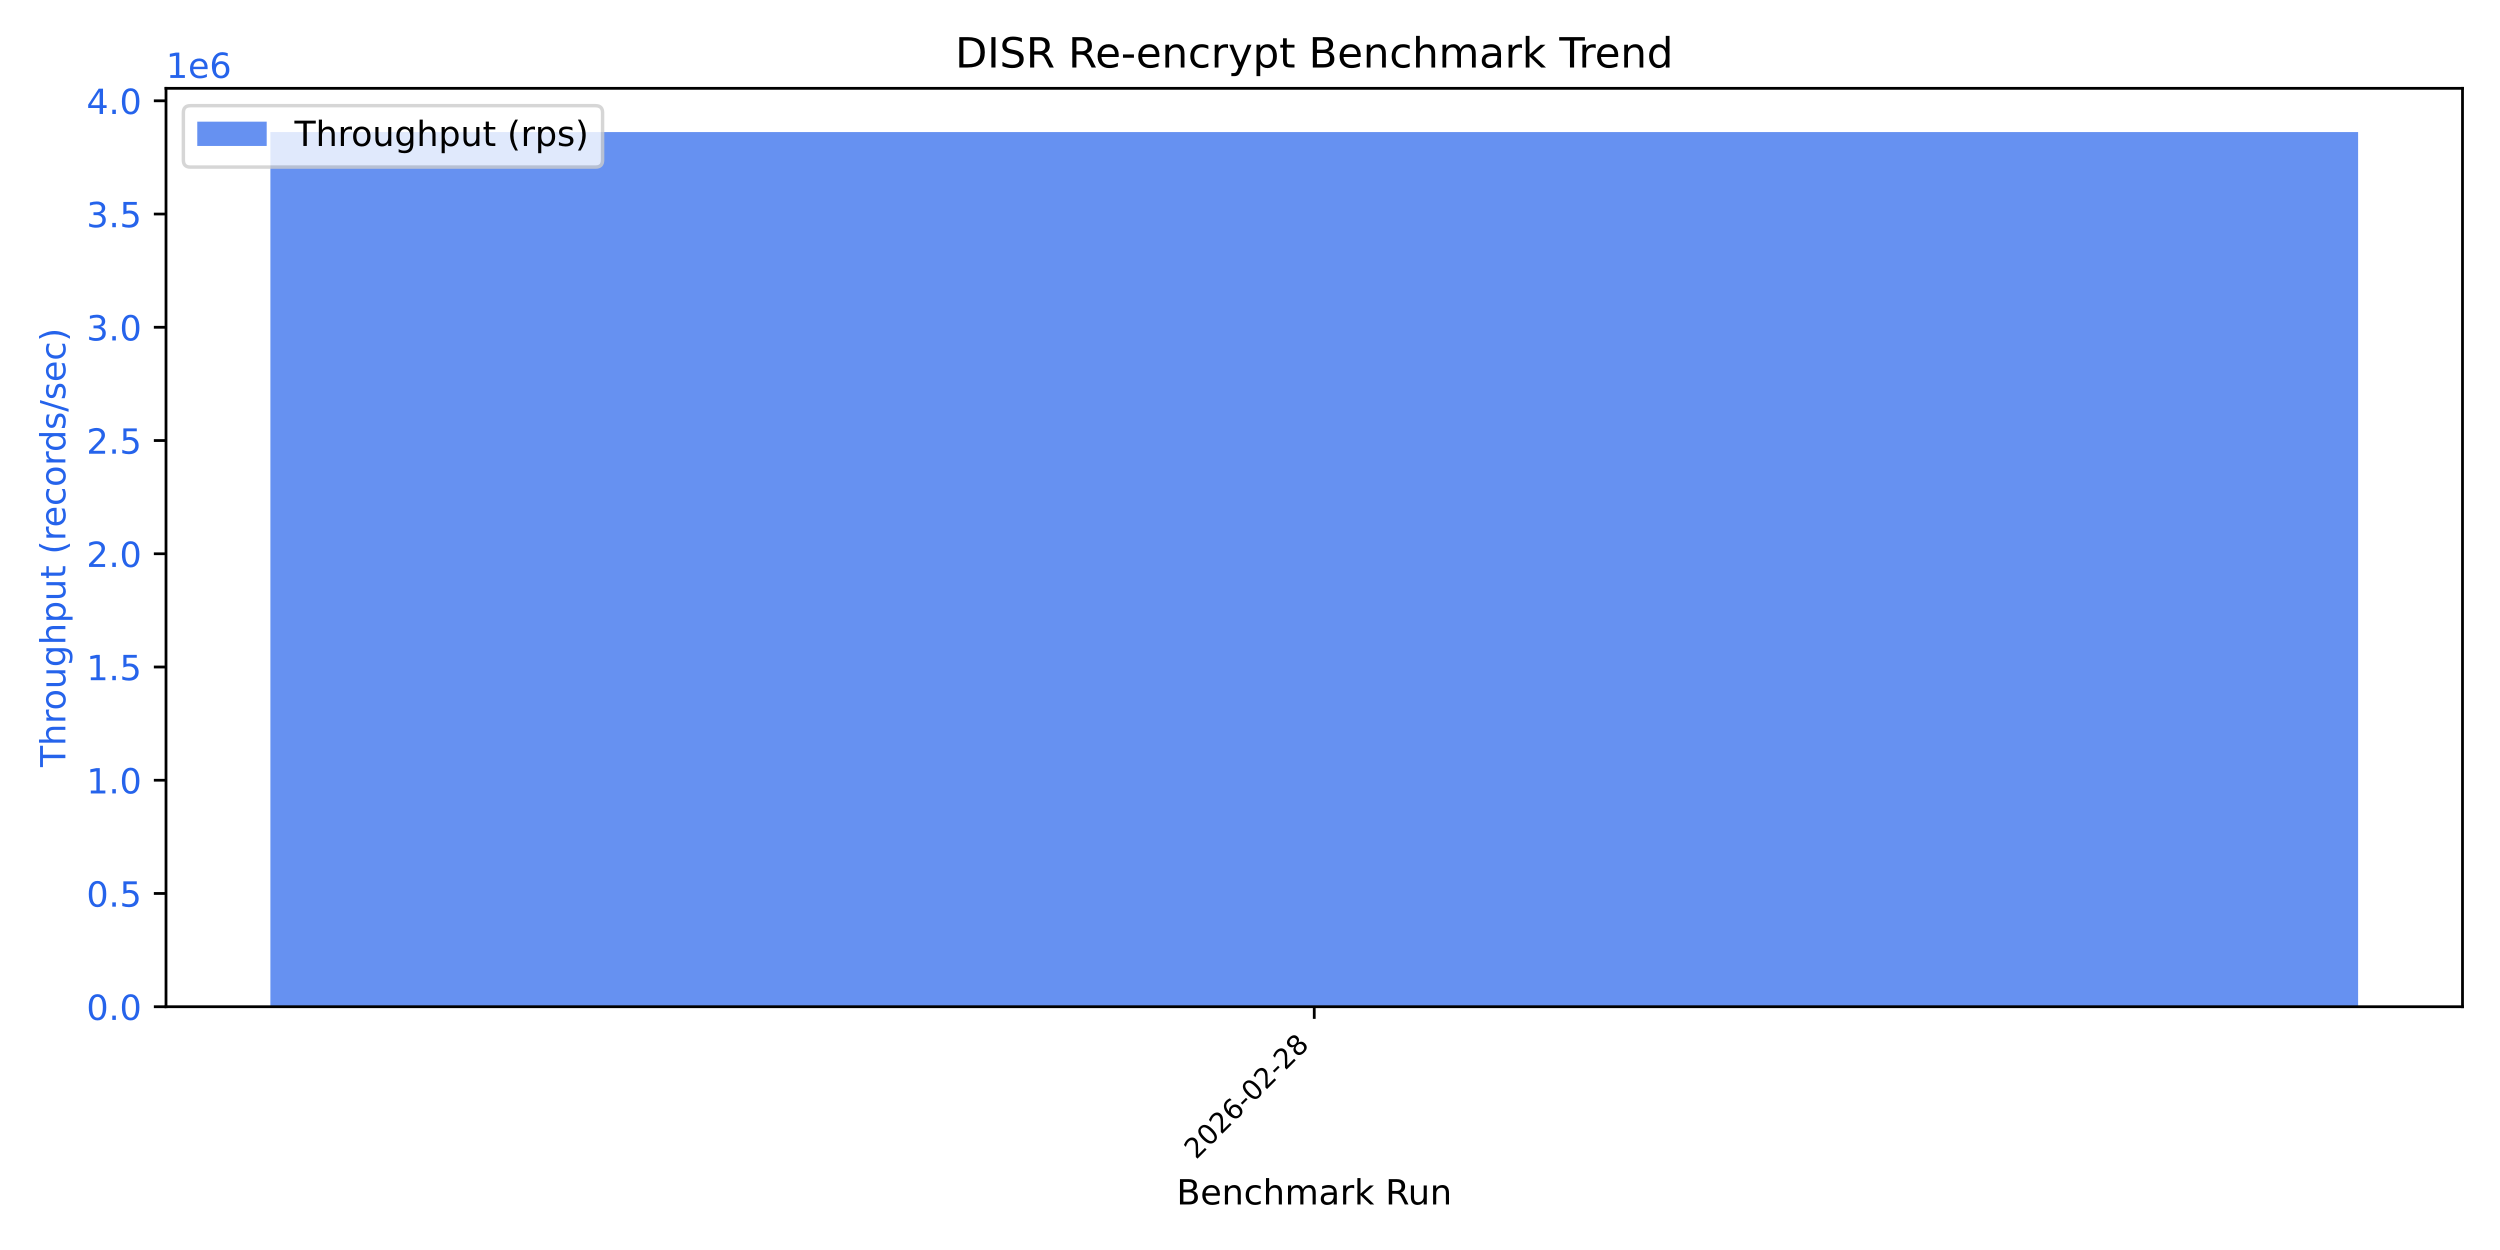
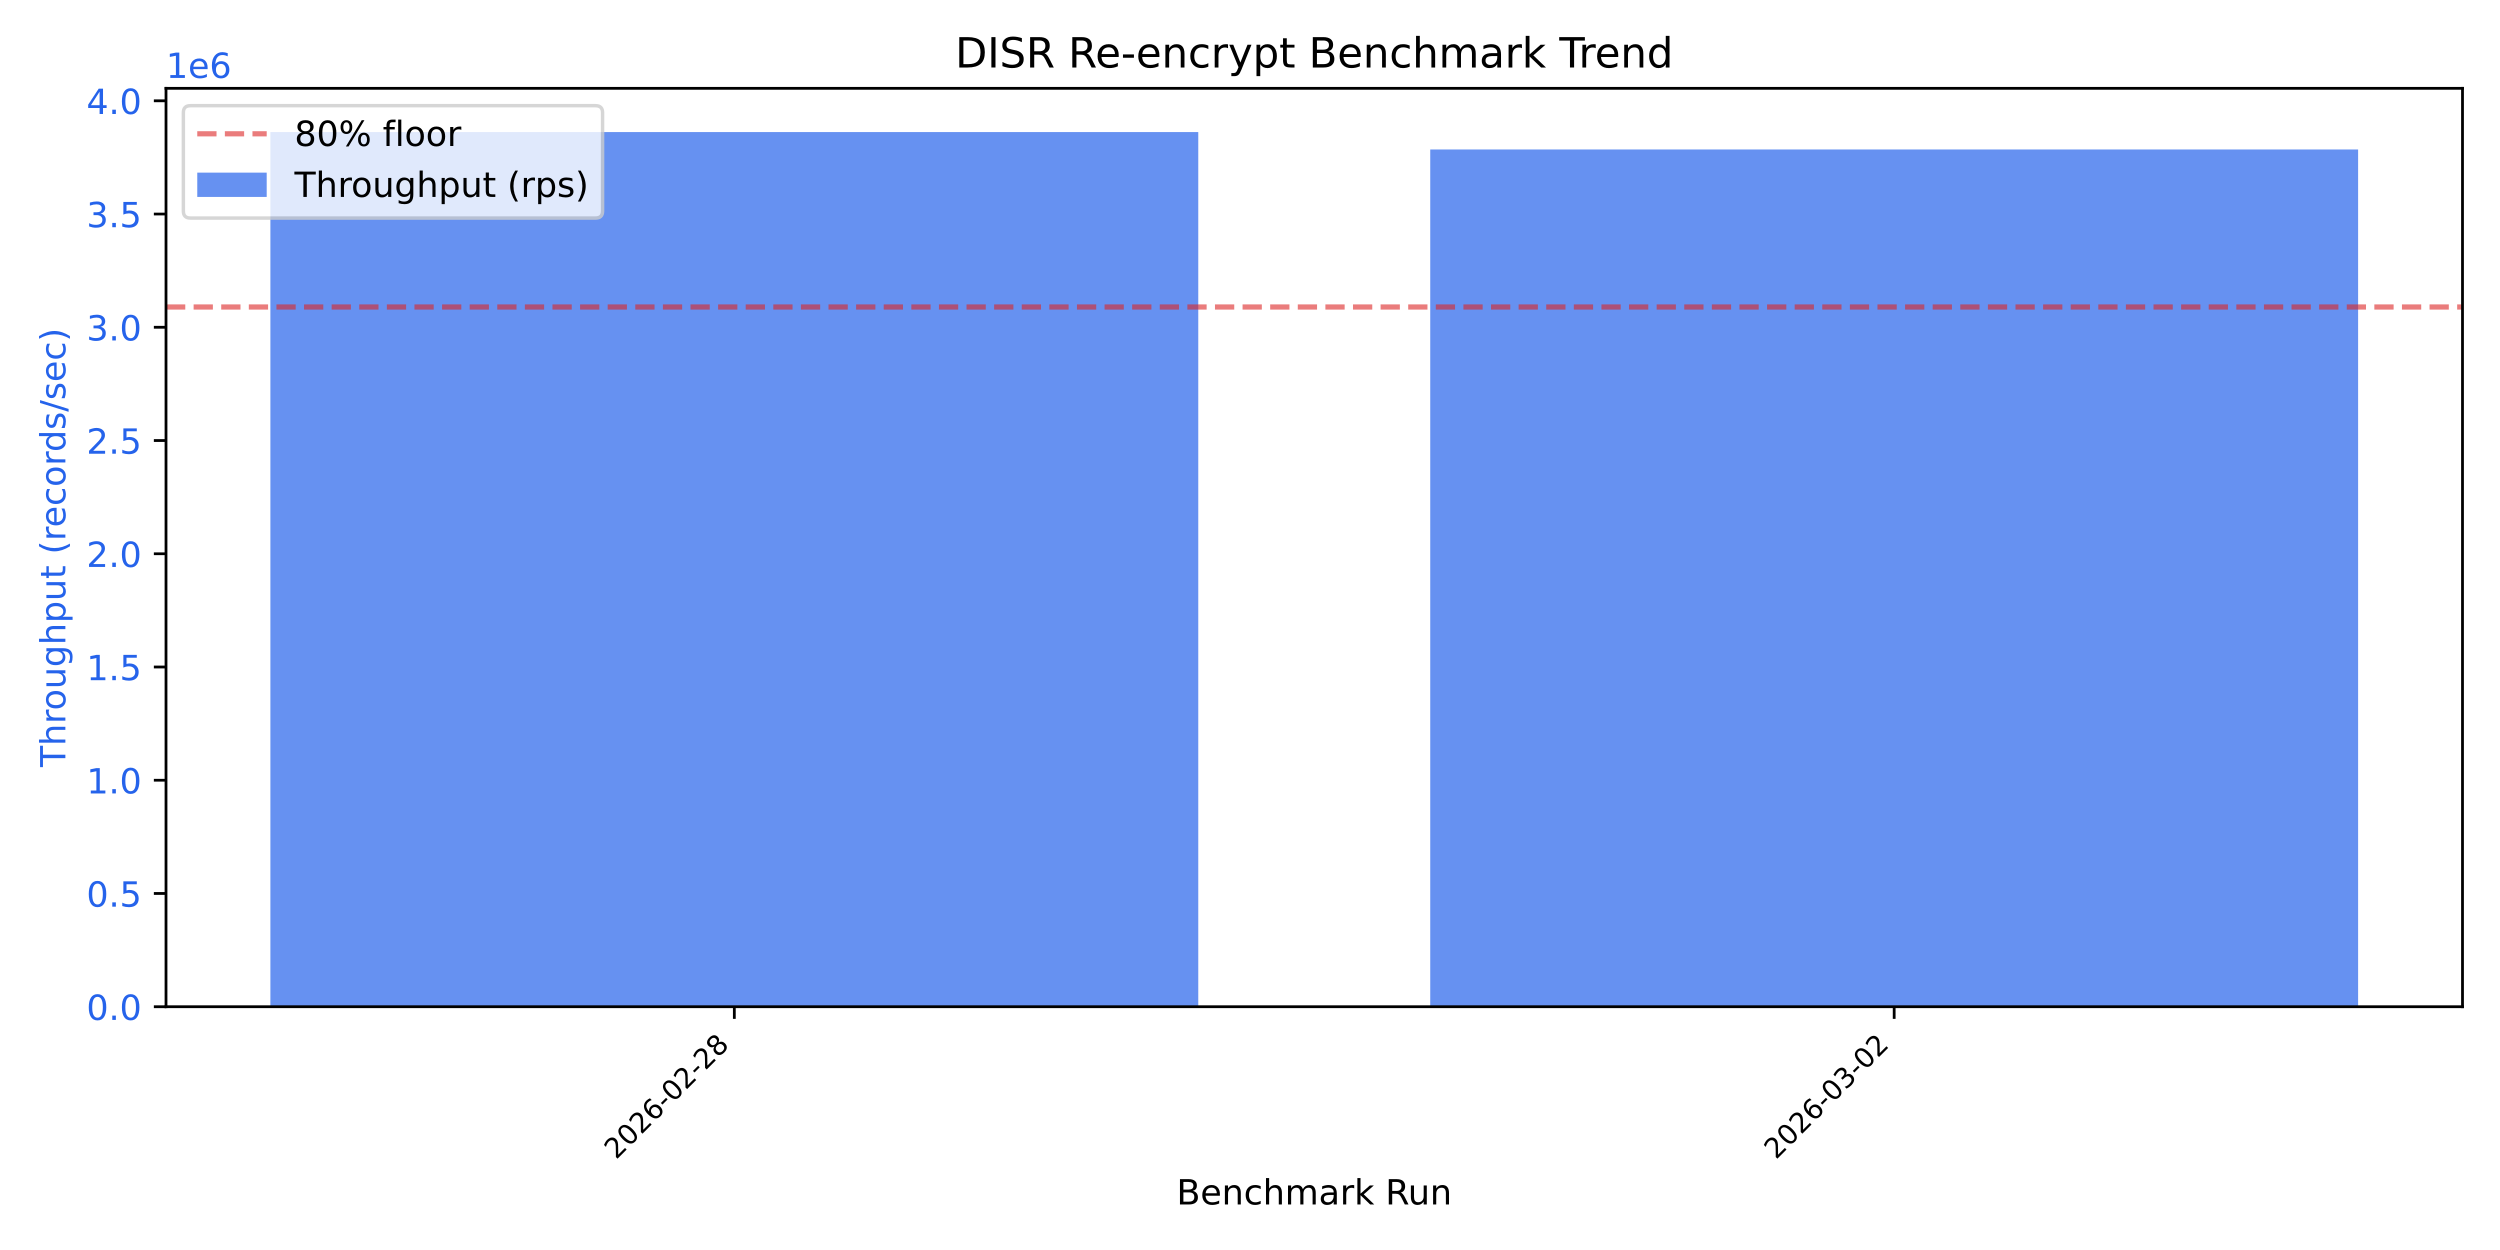
<svg xmlns="http://www.w3.org/2000/svg" xmlns:xlink="http://www.w3.org/1999/xlink" width="720pt" height="360pt" viewBox="0 0 720 360" version="1.1">
  <defs>
    <style type="text/css">*{stroke-linejoin: round; stroke-linecap: butt}</style>
  </defs>
  <g id="figure_1">
    <g id="patch_1">
      <path d="M 0 360  L 720 360  L 720 0  L 0 0  z " style="fill: #ffffff" />
    </g>
    <g id="axes_1">
      <g id="patch_2">
        <path d="M 47.81 289.936  L 709.2 289.936  L 709.2 25.44  L 47.81 25.44  z " style="fill: #ffffff" />
      </g>
      <g id="patch_3">
-         <path d="M 77.873 289.936  L 679.137 289.936  L 679.137 38.035  L 77.873 38.035  z " clip-path="url(#p7aed02cf50)" style="fill: #2563eb; opacity: 0.7" />
+         <path d="M 77.873 289.936  L 345.101 289.936  L 345.101 38.035  L 77.873 38.035  z " clip-path="url(#pb26b4ee394)" style="fill: #2563eb; opacity: 0.7" />
+       </g>
+       <g id="patch_4">
+         <path d="M 411.909 289.936  L 679.137 289.936  L 679.137 43.052  L 411.909 43.052  z " clip-path="url(#pb26b4ee394)" style="fill: #2563eb; opacity: 0.7" />
      </g>
      <g id="matplotlib.axis_1">
        <g id="xtick_1">
          <g id="line2d_1">
            <defs>
-               <path id="mc7dea2b5b7" d="M 0 0  L 0 3.5  " style="stroke: #000000; stroke-width: 0.8" />
+               <path id="m9926b779df" d="M 0 0  L 0 3.5  " style="stroke: #000000; stroke-width: 0.8" />
            </defs>
            <g>
-               <use xlink:href="#mc7dea2b5b7" x="378.505" y="289.936" style="stroke: #000000; stroke-width: 0.8" />
+               <use xlink:href="#m9926b779df" x="211.487" y="289.936" style="stroke: #000000; stroke-width: 0.8" />
            </g>
          </g>
          <g id="text_1">
-             <g transform="translate(344.4534 334.1097) rotate(-45) scale(0.08 -0.08)">
+             <g transform="translate(177.4357 334.1097) rotate(-45) scale(0.08 -0.08)">
              <defs>
                <path id="DejaVuSans-32" d="M 1228 531  L 3431 531  L 3431 0  L 469 0  L 469 531  Q 828 903 1448 1529  Q 2069 2156 2228 2338  Q 2531 2678 2651 2914  Q 2772 3150 2772 3378  Q 2772 3750 2511 3984  Q 2250 4219 1831 4219  Q 1534 4219 1204 4116  Q 875 4013 500 3803  L 500 4441  Q 881 4594 1212 4672  Q 1544 4750 1819 4750  Q 2544 4750 2975 4387  Q 3406 4025 3406 3419  Q 3406 3131 3298 2873  Q 3191 2616 2906 2266  Q 2828 2175 2409 1742  Q 1991 1309 1228 531  z " transform="scale(0.015625)" />
                <path id="DejaVuSans-30" d="M 2034 4250  Q 1547 4250 1301 3770  Q 1056 3291 1056 2328  Q 1056 1369 1301 889  Q 1547 409 2034 409  Q 2525 409 2770 889  Q 3016 1369 3016 2328  Q 3016 3291 2770 3770  Q 2525 4250 2034 4250  z M 2034 4750  Q 2819 4750 3233 4129  Q 3647 3509 3647 2328  Q 3647 1150 3233 529  Q 2819 -91 2034 -91  Q 1250 -91 836 529  Q 422 1150 422 2328  Q 422 3509 836 4129  Q 1250 4750 2034 4750  z " transform="scale(0.015625)" />
                <path id="DejaVuSans-36" d="M 2113 2584  Q 1688 2584 1439 2293  Q 1191 2003 1191 1497  Q 1191 994 1439 701  Q 1688 409 2113 409  Q 2538 409 2786 701  Q 3034 994 3034 1497  Q 3034 2003 2786 2293  Q 2538 2584 2113 2584  z M 3366 4563  L 3366 3988  Q 3128 4100 2886 4159  Q 2644 4219 2406 4219  Q 1781 4219 1451 3797  Q 1122 3375 1075 2522  Q 1259 2794 1537 2939  Q 1816 3084 2150 3084  Q 2853 3084 3261 2657  Q 3669 2231 3669 1497  Q 3669 778 3244 343  Q 2819 -91 2113 -91  Q 1303 -91 875 529  Q 447 1150 447 2328  Q 447 3434 972 4092  Q 1497 4750 2381 4750  Q 2619 4750 2861 4703  Q 3103 4656 3366 4563  z " transform="scale(0.015625)" />
                <path id="DejaVuSans-2d" d="M 313 2009  L 1997 2009  L 1997 1497  L 313 1497  L 313 2009  z " transform="scale(0.015625)" />
                <path id="DejaVuSans-38" d="M 2034 2216  Q 1584 2216 1326 1975  Q 1069 1734 1069 1313  Q 1069 891 1326 650  Q 1584 409 2034 409  Q 2484 409 2743 651  Q 3003 894 3003 1313  Q 3003 1734 2745 1975  Q 2488 2216 2034 2216  z M 1403 2484  Q 997 2584 770 2862  Q 544 3141 544 3541  Q 544 4100 942 4425  Q 1341 4750 2034 4750  Q 2731 4750 3128 4425  Q 3525 4100 3525 3541  Q 3525 3141 3298 2862  Q 3072 2584 2669 2484  Q 3125 2378 3379 2068  Q 3634 1759 3634 1313  Q 3634 634 3220 271  Q 2806 -91 2034 -91  Q 1263 -91 848 271  Q 434 634 434 1313  Q 434 1759 690 2068  Q 947 2378 1403 2484  z M 1172 3481  Q 1172 3119 1398 2916  Q 1625 2713 2034 2713  Q 2441 2713 2670 2916  Q 2900 3119 2900 3481  Q 2900 3844 2670 4047  Q 2441 4250 2034 4250  Q 1625 4250 1398 4047  Q 1172 3844 1172 3481  z " transform="scale(0.015625)" />
              </defs>
              <use xlink:href="#DejaVuSans-32" />
              <use xlink:href="#DejaVuSans-30" x="63.623" />
              <use xlink:href="#DejaVuSans-32" x="127.246" />
              <use xlink:href="#DejaVuSans-36" x="190.869" />
              <use xlink:href="#DejaVuSans-2d" x="254.492" />
              <use xlink:href="#DejaVuSans-30" x="290.576" />
              <use xlink:href="#DejaVuSans-32" x="354.199" />
              <use xlink:href="#DejaVuSans-2d" x="417.822" />
              <use xlink:href="#DejaVuSans-32" x="453.906" />
              <use xlink:href="#DejaVuSans-38" x="517.529" />
            </g>
          </g>
        </g>
-         <g id="text_2">
+         <g id="xtick_2">
+           <g id="line2d_2">
+             <g>
+               <use xlink:href="#m9926b779df" x="545.523" y="289.936" style="stroke: #000000; stroke-width: 0.8" />
+             </g>
+           </g>
+           <g id="text_2">
+             <g transform="translate(511.4711 334.1097) rotate(-45) scale(0.08 -0.08)">
+               <defs>
+                 <path id="DejaVuSans-33" d="M 2597 2516  Q 3050 2419 3304 2112  Q 3559 1806 3559 1356  Q 3559 666 3084 287  Q 2609 -91 1734 -91  Q 1441 -91 1130 -33  Q 819 25 488 141  L 488 750  Q 750 597 1062 519  Q 1375 441 1716 441  Q 2309 441 2620 675  Q 2931 909 2931 1356  Q 2931 1769 2642 2001  Q 2353 2234 1838 2234  L 1294 2234  L 1294 2753  L 1863 2753  Q 2328 2753 2575 2939  Q 2822 3125 2822 3475  Q 2822 3834 2567 4026  Q 2313 4219 1838 4219  Q 1578 4219 1281 4162  Q 984 4106 628 3988  L 628 4550  Q 988 4650 1302 4700  Q 1616 4750 1894 4750  Q 2613 4750 3031 4423  Q 3450 4097 3450 3541  Q 3450 3153 3228 2886  Q 3006 2619 2597 2516  z " transform="scale(0.015625)" />
+               </defs>
+               <use xlink:href="#DejaVuSans-32" />
+               <use xlink:href="#DejaVuSans-30" x="63.623" />
+               <use xlink:href="#DejaVuSans-32" x="127.246" />
+               <use xlink:href="#DejaVuSans-36" x="190.869" />
+               <use xlink:href="#DejaVuSans-2d" x="254.492" />
+               <use xlink:href="#DejaVuSans-30" x="290.576" />
+               <use xlink:href="#DejaVuSans-33" x="354.199" />
+               <use xlink:href="#DejaVuSans-2d" x="417.822" />
+               <use xlink:href="#DejaVuSans-30" x="453.906" />
+               <use xlink:href="#DejaVuSans-32" x="517.529" />
+             </g>
+           </g>
+         </g>
+         <g id="text_3">
          <g transform="translate(338.8503 346.8846) scale(0.1 -0.1)">
            <defs>
              <path id="DejaVuSans-42" d="M 1259 2228  L 1259 519  L 2272 519  Q 2781 519 3026 730  Q 3272 941 3272 1375  Q 3272 1813 3026 2020  Q 2781 2228 2272 2228  L 1259 2228  z M 1259 4147  L 1259 2741  L 2194 2741  Q 2656 2741 2882 2914  Q 3109 3088 3109 3444  Q 3109 3797 2882 3972  Q 2656 4147 2194 4147  L 1259 4147  z M 628 4666  L 2241 4666  Q 2963 4666 3353 4366  Q 3744 4066 3744 3513  Q 3744 3084 3544 2831  Q 3344 2578 2956 2516  Q 3422 2416 3680 2098  Q 3938 1781 3938 1306  Q 3938 681 3513 340  Q 3088 0 2303 0  L 628 0  L 628 4666  z " transform="scale(0.015625)" />
              <path id="DejaVuSans-65" d="M 3597 1894  L 3597 1613  L 953 1613  Q 991 1019 1311 708  Q 1631 397 2203 397  Q 2534 397 2845 478  Q 3156 559 3463 722  L 3463 178  Q 3153 47 2828 -22  Q 2503 -91 2169 -91  Q 1331 -91 842 396  Q 353 884 353 1716  Q 353 2575 817 3079  Q 1281 3584 2069 3584  Q 2775 3584 3186 3129  Q 3597 2675 3597 1894  z M 3022 2063  Q 3016 2534 2758 2815  Q 2500 3097 2075 3097  Q 1594 3097 1305 2825  Q 1016 2553 972 2059  L 3022 2063  z " transform="scale(0.015625)" />
              <path id="DejaVuSans-6e" d="M 3513 2113  L 3513 0  L 2938 0  L 2938 2094  Q 2938 2591 2744 2837  Q 2550 3084 2163 3084  Q 1697 3084 1428 2787  Q 1159 2491 1159 1978  L 1159 0  L 581 0  L 581 3500  L 1159 3500  L 1159 2956  Q 1366 3272 1645 3428  Q 1925 3584 2291 3584  Q 2894 3584 3203 3211  Q 3513 2838 3513 2113  z " transform="scale(0.015625)" />
              <path id="DejaVuSans-63" d="M 3122 3366  L 3122 2828  Q 2878 2963 2633 3030  Q 2388 3097 2138 3097  Q 1578 3097 1268 2742  Q 959 2388 959 1747  Q 959 1106 1268 751  Q 1578 397 2138 397  Q 2388 397 2633 464  Q 2878 531 3122 666  L 3122 134  Q 2881 22 2623 -34  Q 2366 -91 2075 -91  Q 1284 -91 818 406  Q 353 903 353 1747  Q 353 2603 823 3093  Q 1294 3584 2113 3584  Q 2378 3584 2631 3529  Q 2884 3475 3122 3366  z " transform="scale(0.015625)" />
              <path id="DejaVuSans-68" d="M 3513 2113  L 3513 0  L 2938 0  L 2938 2094  Q 2938 2591 2744 2837  Q 2550 3084 2163 3084  Q 1697 3084 1428 2787  Q 1159 2491 1159 1978  L 1159 0  L 581 0  L 581 4863  L 1159 4863  L 1159 2956  Q 1366 3272 1645 3428  Q 1925 3584 2291 3584  Q 2894 3584 3203 3211  Q 3513 2838 3513 2113  z " transform="scale(0.015625)" />
              <path id="DejaVuSans-6d" d="M 3328 2828  Q 3544 3216 3844 3400  Q 4144 3584 4550 3584  Q 5097 3584 5394 3201  Q 5691 2819 5691 2113  L 5691 0  L 5113 0  L 5113 2094  Q 5113 2597 4934 2840  Q 4756 3084 4391 3084  Q 3944 3084 3684 2787  Q 3425 2491 3425 1978  L 3425 0  L 2847 0  L 2847 2094  Q 2847 2600 2669 2842  Q 2491 3084 2119 3084  Q 1678 3084 1418 2786  Q 1159 2488 1159 1978  L 1159 0  L 581 0  L 581 3500  L 1159 3500  L 1159 2956  Q 1356 3278 1631 3431  Q 1906 3584 2284 3584  Q 2666 3584 2933 3390  Q 3200 3197 3328 2828  z " transform="scale(0.015625)" />
              <path id="DejaVuSans-61" d="M 2194 1759  Q 1497 1759 1228 1600  Q 959 1441 959 1056  Q 959 750 1161 570  Q 1363 391 1709 391  Q 2188 391 2477 730  Q 2766 1069 2766 1631  L 2766 1759  L 2194 1759  z M 3341 1997  L 3341 0  L 2766 0  L 2766 531  Q 2569 213 2275 61  Q 1981 -91 1556 -91  Q 1019 -91 701 211  Q 384 513 384 1019  Q 384 1609 779 1909  Q 1175 2209 1959 2209  L 2766 2209  L 2766 2266  Q 2766 2663 2505 2880  Q 2244 3097 1772 3097  Q 1472 3097 1187 3025  Q 903 2953 641 2809  L 641 3341  Q 956 3463 1253 3523  Q 1550 3584 1831 3584  Q 2591 3584 2966 3190  Q 3341 2797 3341 1997  z " transform="scale(0.015625)" />
              <path id="DejaVuSans-72" d="M 2631 2963  Q 2534 3019 2420 3045  Q 2306 3072 2169 3072  Q 1681 3072 1420 2755  Q 1159 2438 1159 1844  L 1159 0  L 581 0  L 581 3500  L 1159 3500  L 1159 2956  Q 1341 3275 1631 3429  Q 1922 3584 2338 3584  Q 2397 3584 2469 3576  Q 2541 3569 2628 3553  L 2631 2963  z " transform="scale(0.015625)" />
              <path id="DejaVuSans-6b" d="M 581 4863  L 1159 4863  L 1159 1991  L 2875 3500  L 3609 3500  L 1753 1863  L 3688 0  L 2938 0  L 1159 1709  L 1159 0  L 581 0  L 581 4863  z " transform="scale(0.015625)" />
              <path id="DejaVuSans-20" transform="scale(0.015625)" />
              <path id="DejaVuSans-52" d="M 2841 2188  Q 3044 2119 3236 1894  Q 3428 1669 3622 1275  L 4263 0  L 3584 0  L 2988 1197  Q 2756 1666 2539 1819  Q 2322 1972 1947 1972  L 1259 1972  L 1259 0  L 628 0  L 628 4666  L 2053 4666  Q 2853 4666 3247 4331  Q 3641 3997 3641 3322  Q 3641 2881 3436 2590  Q 3231 2300 2841 2188  z M 1259 4147  L 1259 2491  L 2053 2491  Q 2509 2491 2742 2702  Q 2975 2913 2975 3322  Q 2975 3731 2742 3939  Q 2509 4147 2053 4147  L 1259 4147  z " transform="scale(0.015625)" />
              <path id="DejaVuSans-75" d="M 544 1381  L 544 3500  L 1119 3500  L 1119 1403  Q 1119 906 1312 657  Q 1506 409 1894 409  Q 2359 409 2629 706  Q 2900 1003 2900 1516  L 2900 3500  L 3475 3500  L 3475 0  L 2900 0  L 2900 538  Q 2691 219 2414 64  Q 2138 -91 1772 -91  Q 1169 -91 856 284  Q 544 659 544 1381  z M 1991 3584  L 1991 3584  z " transform="scale(0.015625)" />
            </defs>
            <use xlink:href="#DejaVuSans-42" />
            <use xlink:href="#DejaVuSans-65" x="68.604" />
            <use xlink:href="#DejaVuSans-6e" x="130.127" />
            <use xlink:href="#DejaVuSans-63" x="193.506" />
            <use xlink:href="#DejaVuSans-68" x="248.486" />
            <use xlink:href="#DejaVuSans-6d" x="311.865" />
            <use xlink:href="#DejaVuSans-61" x="409.277" />
            <use xlink:href="#DejaVuSans-72" x="470.557" />
            <use xlink:href="#DejaVuSans-6b" x="511.67" />
            <use xlink:href="#DejaVuSans-20" x="569.58" />
            <use xlink:href="#DejaVuSans-52" x="601.367" />
            <use xlink:href="#DejaVuSans-75" x="666.35" />
            <use xlink:href="#DejaVuSans-6e" x="729.729" />
          </g>
        </g>
      </g>
      <g id="matplotlib.axis_2">
        <g id="ytick_1">
-           <g id="line2d_2">
+           <g id="line2d_3">
            <defs>
-               <path id="ma42cf028ce" d="M 0 0  L -3.5 0  " style="stroke: #000000; stroke-width: 0.8" />
+               <path id="mf566d1b877" d="M 0 0  L -3.5 0  " style="stroke: #000000; stroke-width: 0.8" />
            </defs>
            <g>
-               <use xlink:href="#ma42cf028ce" x="47.81" y="289.936" style="stroke: #000000; stroke-width: 0.8" />
-             </g>
-           </g>
-           <g id="text_3">
+               <use xlink:href="#mf566d1b877" x="47.81" y="289.936" style="stroke: #000000; stroke-width: 0.8" />
+             </g>
+           </g>
+           <g id="text_4">
            <g style="fill: #2563eb" transform="translate(24.90687 293.7355) scale(0.1 -0.1)">
              <defs>
                <path id="DejaVuSans-2e" d="M 684 794  L 1344 794  L 1344 0  L 684 0  L 684 794  z " transform="scale(0.015625)" />
              </defs>
              <use xlink:href="#DejaVuSans-30" />
              <use xlink:href="#DejaVuSans-2e" x="63.623" />
              <use xlink:href="#DejaVuSans-30" x="95.41" />
            </g>
          </g>
        </g>
        <g id="ytick_2">
-           <g id="line2d_3">
-             <g>
-               <use xlink:href="#ma42cf028ce" x="47.81" y="257.323" style="stroke: #000000; stroke-width: 0.8" />
-             </g>
-           </g>
-           <g id="text_4">
+           <g id="line2d_4">
+             <g>
+               <use xlink:href="#mf566d1b877" x="47.81" y="257.323" style="stroke: #000000; stroke-width: 0.8" />
+             </g>
+           </g>
+           <g id="text_5">
            <g style="fill: #2563eb" transform="translate(24.90687 261.1219) scale(0.1 -0.1)">
              <defs>
                <path id="DejaVuSans-35" d="M 691 4666  L 3169 4666  L 3169 4134  L 1269 4134  L 1269 2991  Q 1406 3038 1543 3061  Q 1681 3084 1819 3084  Q 2600 3084 3056 2656  Q 3513 2228 3513 1497  Q 3513 744 3044 326  Q 2575 -91 1722 -91  Q 1428 -91 1123 -41  Q 819 9 494 109  L 494 744  Q 775 591 1075 516  Q 1375 441 1709 441  Q 2250 441 2565 725  Q 2881 1009 2881 1497  Q 2881 1984 2565 2268  Q 2250 2553 1709 2553  Q 1456 2553 1204 2497  Q 953 2441 691 2322  L 691 4666  z " transform="scale(0.015625)" />
              </defs>
              <use xlink:href="#DejaVuSans-30" />
              <use xlink:href="#DejaVuSans-2e" x="63.623" />
              <use xlink:href="#DejaVuSans-35" x="95.41" />
            </g>
          </g>
        </g>
        <g id="ytick_3">
-           <g id="line2d_4">
-             <g>
-               <use xlink:href="#ma42cf028ce" x="47.81" y="224.709" style="stroke: #000000; stroke-width: 0.8" />
-             </g>
-           </g>
-           <g id="text_5">
+           <g id="line2d_5">
+             <g>
+               <use xlink:href="#mf566d1b877" x="47.81" y="224.709" style="stroke: #000000; stroke-width: 0.8" />
+             </g>
+           </g>
+           <g id="text_6">
            <g style="fill: #2563eb" transform="translate(24.90687 228.5084) scale(0.1 -0.1)">
              <defs>
                <path id="DejaVuSans-31" d="M 794 531  L 1825 531  L 1825 4091  L 703 3866  L 703 4441  L 1819 4666  L 2450 4666  L 2450 531  L 3481 531  L 3481 0  L 794 0  L 794 531  z " transform="scale(0.015625)" />
              </defs>
              <use xlink:href="#DejaVuSans-31" />
              <use xlink:href="#DejaVuSans-2e" x="63.623" />
              <use xlink:href="#DejaVuSans-30" x="95.41" />
            </g>
          </g>
        </g>
        <g id="ytick_4">
-           <g id="line2d_5">
-             <g>
-               <use xlink:href="#ma42cf028ce" x="47.81" y="192.096" style="stroke: #000000; stroke-width: 0.8" />
-             </g>
-           </g>
-           <g id="text_6">
+           <g id="line2d_6">
+             <g>
+               <use xlink:href="#mf566d1b877" x="47.81" y="192.096" style="stroke: #000000; stroke-width: 0.8" />
+             </g>
+           </g>
+           <g id="text_7">
            <g style="fill: #2563eb" transform="translate(24.90687 195.8948) scale(0.1 -0.1)">
              <use xlink:href="#DejaVuSans-31" />
              <use xlink:href="#DejaVuSans-2e" x="63.623" />
              <use xlink:href="#DejaVuSans-35" x="95.41" />
            </g>
          </g>
        </g>
        <g id="ytick_5">
-           <g id="line2d_6">
-             <g>
-               <use xlink:href="#ma42cf028ce" x="47.81" y="159.482" style="stroke: #000000; stroke-width: 0.8" />
-             </g>
-           </g>
-           <g id="text_7">
+           <g id="line2d_7">
+             <g>
+               <use xlink:href="#mf566d1b877" x="47.81" y="159.482" style="stroke: #000000; stroke-width: 0.8" />
+             </g>
+           </g>
+           <g id="text_8">
            <g style="fill: #2563eb" transform="translate(24.90687 163.2813) scale(0.1 -0.1)">
              <use xlink:href="#DejaVuSans-32" />
              <use xlink:href="#DejaVuSans-2e" x="63.623" />
              <use xlink:href="#DejaVuSans-30" x="95.41" />
            </g>
          </g>
        </g>
        <g id="ytick_6">
-           <g id="line2d_7">
-             <g>
-               <use xlink:href="#ma42cf028ce" x="47.81" y="126.869" style="stroke: #000000; stroke-width: 0.8" />
-             </g>
-           </g>
-           <g id="text_8">
+           <g id="line2d_8">
+             <g>
+               <use xlink:href="#mf566d1b877" x="47.81" y="126.869" style="stroke: #000000; stroke-width: 0.8" />
+             </g>
+           </g>
+           <g id="text_9">
            <g style="fill: #2563eb" transform="translate(24.90687 130.6678) scale(0.1 -0.1)">
              <use xlink:href="#DejaVuSans-32" />
              <use xlink:href="#DejaVuSans-2e" x="63.623" />
              <use xlink:href="#DejaVuSans-35" x="95.41" />
            </g>
          </g>
        </g>
        <g id="ytick_7">
-           <g id="line2d_8">
-             <g>
-               <use xlink:href="#ma42cf028ce" x="47.81" y="94.255" style="stroke: #000000; stroke-width: 0.8" />
-             </g>
-           </g>
-           <g id="text_9">
+           <g id="line2d_9">
+             <g>
+               <use xlink:href="#mf566d1b877" x="47.81" y="94.255" style="stroke: #000000; stroke-width: 0.8" />
+             </g>
+           </g>
+           <g id="text_10">
            <g style="fill: #2563eb" transform="translate(24.90687 98.05421) scale(0.1 -0.1)">
-               <defs>
-                 <path id="DejaVuSans-33" d="M 2597 2516  Q 3050 2419 3304 2112  Q 3559 1806 3559 1356  Q 3559 666 3084 287  Q 2609 -91 1734 -91  Q 1441 -91 1130 -33  Q 819 25 488 141  L 488 750  Q 750 597 1062 519  Q 1375 441 1716 441  Q 2309 441 2620 675  Q 2931 909 2931 1356  Q 2931 1769 2642 2001  Q 2353 2234 1838 2234  L 1294 2234  L 1294 2753  L 1863 2753  Q 2328 2753 2575 2939  Q 2822 3125 2822 3475  Q 2822 3834 2567 4026  Q 2313 4219 1838 4219  Q 1578 4219 1281 4162  Q 984 4106 628 3988  L 628 4550  Q 988 4650 1302 4700  Q 1616 4750 1894 4750  Q 2613 4750 3031 4423  Q 3450 4097 3450 3541  Q 3450 3153 3228 2886  Q 3006 2619 2597 2516  z " transform="scale(0.015625)" />
-               </defs>
              <use xlink:href="#DejaVuSans-33" />
              <use xlink:href="#DejaVuSans-2e" x="63.623" />
              <use xlink:href="#DejaVuSans-30" x="95.41" />
            </g>
          </g>
        </g>
        <g id="ytick_8">
-           <g id="line2d_9">
-             <g>
-               <use xlink:href="#ma42cf028ce" x="47.81" y="61.641" style="stroke: #000000; stroke-width: 0.8" />
-             </g>
-           </g>
-           <g id="text_10">
+           <g id="line2d_10">
+             <g>
+               <use xlink:href="#mf566d1b877" x="47.81" y="61.641" style="stroke: #000000; stroke-width: 0.8" />
+             </g>
+           </g>
+           <g id="text_11">
            <g style="fill: #2563eb" transform="translate(24.90687 65.44067) scale(0.1 -0.1)">
              <use xlink:href="#DejaVuSans-33" />
              <use xlink:href="#DejaVuSans-2e" x="63.623" />
              <use xlink:href="#DejaVuSans-35" x="95.41" />
            </g>
          </g>
        </g>
        <g id="ytick_9">
-           <g id="line2d_10">
-             <g>
-               <use xlink:href="#ma42cf028ce" x="47.81" y="29.028" style="stroke: #000000; stroke-width: 0.8" />
-             </g>
-           </g>
-           <g id="text_11">
+           <g id="line2d_11">
+             <g>
+               <use xlink:href="#mf566d1b877" x="47.81" y="29.028" style="stroke: #000000; stroke-width: 0.8" />
+             </g>
+           </g>
+           <g id="text_12">
            <g style="fill: #2563eb" transform="translate(24.90687 32.82713) scale(0.1 -0.1)">
              <defs>
                <path id="DejaVuSans-34" d="M 2419 4116  L 825 1625  L 2419 1625  L 2419 4116  z M 2253 4666  L 3047 4666  L 3047 1625  L 3713 1625  L 3713 1100  L 3047 1100  L 3047 0  L 2419 0  L 2419 1100  L 313 1100  L 313 1709  L 2253 4666  z " transform="scale(0.015625)" />
              </defs>
              <use xlink:href="#DejaVuSans-34" />
              <use xlink:href="#DejaVuSans-2e" x="63.623" />
              <use xlink:href="#DejaVuSans-30" x="95.41" />
            </g>
          </g>
        </g>
-         <g id="text_12">
+         <g id="text_13">
          <g style="fill: #2563eb" transform="translate(18.82719 220.9084) rotate(-90) scale(0.1 -0.1)">
            <defs>
              <path id="DejaVuSans-54" d="M -19 4666  L 3928 4666  L 3928 4134  L 2272 4134  L 2272 0  L 1638 0  L 1638 4134  L -19 4134  L -19 4666  z " transform="scale(0.015625)" />
              <path id="DejaVuSans-6f" d="M 1959 3097  Q 1497 3097 1228 2736  Q 959 2375 959 1747  Q 959 1119 1226 758  Q 1494 397 1959 397  Q 2419 397 2687 759  Q 2956 1122 2956 1747  Q 2956 2369 2687 2733  Q 2419 3097 1959 3097  z M 1959 3584  Q 2709 3584 3137 3096  Q 3566 2609 3566 1747  Q 3566 888 3137 398  Q 2709 -91 1959 -91  Q 1206 -91 779 398  Q 353 888 353 1747  Q 353 2609 779 3096  Q 1206 3584 1959 3584  z " transform="scale(0.015625)" />
              <path id="DejaVuSans-67" d="M 2906 1791  Q 2906 2416 2648 2759  Q 2391 3103 1925 3103  Q 1463 3103 1205 2759  Q 947 2416 947 1791  Q 947 1169 1205 825  Q 1463 481 1925 481  Q 2391 481 2648 825  Q 2906 1169 2906 1791  z M 3481 434  Q 3481 -459 3084 -895  Q 2688 -1331 1869 -1331  Q 1566 -1331 1297 -1286  Q 1028 -1241 775 -1147  L 775 -588  Q 1028 -725 1275 -790  Q 1522 -856 1778 -856  Q 2344 -856 2625 -561  Q 2906 -266 2906 331  L 2906 616  Q 2728 306 2450 153  Q 2172 0 1784 0  Q 1141 0 747 490  Q 353 981 353 1791  Q 353 2603 747 3093  Q 1141 3584 1784 3584  Q 2172 3584 2450 3431  Q 2728 3278 2906 2969  L 2906 3500  L 3481 3500  L 3481 434  z " transform="scale(0.015625)" />
              <path id="DejaVuSans-70" d="M 1159 525  L 1159 -1331  L 581 -1331  L 581 3500  L 1159 3500  L 1159 2969  Q 1341 3281 1617 3432  Q 1894 3584 2278 3584  Q 2916 3584 3314 3078  Q 3713 2572 3713 1747  Q 3713 922 3314 415  Q 2916 -91 2278 -91  Q 1894 -91 1617 61  Q 1341 213 1159 525  z M 3116 1747  Q 3116 2381 2855 2742  Q 2594 3103 2138 3103  Q 1681 3103 1420 2742  Q 1159 2381 1159 1747  Q 1159 1113 1420 752  Q 1681 391 2138 391  Q 2594 391 2855 752  Q 3116 1113 3116 1747  z " transform="scale(0.015625)" />
              <path id="DejaVuSans-74" d="M 1172 4494  L 1172 3500  L 2356 3500  L 2356 3053  L 1172 3053  L 1172 1153  Q 1172 725 1289 603  Q 1406 481 1766 481  L 2356 481  L 2356 0  L 1766 0  Q 1100 0 847 248  Q 594 497 594 1153  L 594 3053  L 172 3053  L 172 3500  L 594 3500  L 594 4494  L 1172 4494  z " transform="scale(0.015625)" />
              <path id="DejaVuSans-28" d="M 1984 4856  Q 1566 4138 1362 3434  Q 1159 2731 1159 2009  Q 1159 1288 1364 580  Q 1569 -128 1984 -844  L 1484 -844  Q 1016 -109 783 600  Q 550 1309 550 2009  Q 550 2706 781 3412  Q 1013 4119 1484 4856  L 1984 4856  z " transform="scale(0.015625)" />
              <path id="DejaVuSans-64" d="M 2906 2969  L 2906 4863  L 3481 4863  L 3481 0  L 2906 0  L 2906 525  Q 2725 213 2448 61  Q 2172 -91 1784 -91  Q 1150 -91 751 415  Q 353 922 353 1747  Q 353 2572 751 3078  Q 1150 3584 1784 3584  Q 2172 3584 2448 3432  Q 2725 3281 2906 2969  z M 947 1747  Q 947 1113 1208 752  Q 1469 391 1925 391  Q 2381 391 2643 752  Q 2906 1113 2906 1747  Q 2906 2381 2643 2742  Q 2381 3103 1925 3103  Q 1469 3103 1208 2742  Q 947 2381 947 1747  z " transform="scale(0.015625)" />
              <path id="DejaVuSans-73" d="M 2834 3397  L 2834 2853  Q 2591 2978 2328 3040  Q 2066 3103 1784 3103  Q 1356 3103 1142 2972  Q 928 2841 928 2578  Q 928 2378 1081 2264  Q 1234 2150 1697 2047  L 1894 2003  Q 2506 1872 2764 1633  Q 3022 1394 3022 966  Q 3022 478 2636 193  Q 2250 -91 1575 -91  Q 1294 -91 989 -36  Q 684 19 347 128  L 347 722  Q 666 556 975 473  Q 1284 391 1588 391  Q 1994 391 2212 530  Q 2431 669 2431 922  Q 2431 1156 2273 1281  Q 2116 1406 1581 1522  L 1381 1569  Q 847 1681 609 1914  Q 372 2147 372 2553  Q 372 3047 722 3315  Q 1072 3584 1716 3584  Q 2034 3584 2315 3537  Q 2597 3491 2834 3397  z " transform="scale(0.015625)" />
              <path id="DejaVuSans-2f" d="M 1625 4666  L 2156 4666  L 531 -594  L 0 -594  L 1625 4666  z " transform="scale(0.015625)" />
              <path id="DejaVuSans-29" d="M 513 4856  L 1013 4856  Q 1481 4119 1714 3412  Q 1947 2706 1947 2009  Q 1947 1309 1714 600  Q 1481 -109 1013 -844  L 513 -844  Q 928 -128 1133 580  Q 1338 1288 1338 2009  Q 1338 2731 1133 3434  Q 928 4138 513 4856  z " transform="scale(0.015625)" />
            </defs>
            <use xlink:href="#DejaVuSans-54" />
            <use xlink:href="#DejaVuSans-68" x="61.084" />
            <use xlink:href="#DejaVuSans-72" x="124.463" />
            <use xlink:href="#DejaVuSans-6f" x="163.326" />
            <use xlink:href="#DejaVuSans-75" x="224.508" />
            <use xlink:href="#DejaVuSans-67" x="287.887" />
            <use xlink:href="#DejaVuSans-68" x="351.363" />
            <use xlink:href="#DejaVuSans-70" x="414.742" />
            <use xlink:href="#DejaVuSans-75" x="478.219" />
            <use xlink:href="#DejaVuSans-74" x="541.598" />
            <use xlink:href="#DejaVuSans-20" x="580.807" />
            <use xlink:href="#DejaVuSans-28" x="612.594" />
            <use xlink:href="#DejaVuSans-72" x="651.607" />
            <use xlink:href="#DejaVuSans-65" x="690.471" />
            <use xlink:href="#DejaVuSans-63" x="751.994" />
            <use xlink:href="#DejaVuSans-6f" x="806.975" />
            <use xlink:href="#DejaVuSans-72" x="868.156" />
            <use xlink:href="#DejaVuSans-64" x="907.52" />
            <use xlink:href="#DejaVuSans-73" x="970.996" />
            <use xlink:href="#DejaVuSans-2f" x="1023.096" />
            <use xlink:href="#DejaVuSans-73" x="1056.787" />
            <use xlink:href="#DejaVuSans-65" x="1108.887" />
            <use xlink:href="#DejaVuSans-63" x="1170.41" />
            <use xlink:href="#DejaVuSans-29" x="1225.391" />
          </g>
        </g>
-         <g id="text_13">
+         <g id="text_14">
          <g style="fill: #2563eb" transform="translate(47.81 22.44) scale(0.1 -0.1)">
            <use xlink:href="#DejaVuSans-31" />
            <use xlink:href="#DejaVuSans-65" x="63.623" />
            <use xlink:href="#DejaVuSans-36" x="125.146" />
          </g>
        </g>
      </g>
-       <g id="patch_4">
+       <g id="line2d_12">
+         <path d="M 47.81 88.415  L 709.2 88.415  " clip-path="url(#pb26b4ee394)" style="fill: none; stroke-dasharray: 5.55,2.4; stroke-dashoffset: 0; stroke: #dc2626; stroke-opacity: 0.6; stroke-width: 1.5" />
+       </g>
+       <g id="patch_5">
        <path d="M 47.81 289.936  L 47.81 25.44  " style="fill: none; stroke: #000000; stroke-width: 0.8; stroke-linejoin: miter; stroke-linecap: square" />
      </g>
-       <g id="patch_5">
+       <g id="patch_6">
        <path d="M 709.2 289.936  L 709.2 25.44  " style="fill: none; stroke: #000000; stroke-width: 0.8; stroke-linejoin: miter; stroke-linecap: square" />
      </g>
-       <g id="patch_6">
+       <g id="patch_7">
        <path d="M 47.81 289.936  L 709.2 289.936  " style="fill: none; stroke: #000000; stroke-width: 0.8; stroke-linejoin: miter; stroke-linecap: square" />
      </g>
-       <g id="patch_7">
+       <g id="patch_8">
        <path d="M 47.81 25.44  L 709.2 25.44  " style="fill: none; stroke: #000000; stroke-width: 0.8; stroke-linejoin: miter; stroke-linecap: square" />
      </g>
-       <g id="text_14">
+       <g id="text_15">
        <g transform="translate(275.0987 19.44) scale(0.12 -0.12)">
          <defs>
            <path id="DejaVuSans-44" d="M 1259 4147  L 1259 519  L 2022 519  Q 2988 519 3436 956  Q 3884 1394 3884 2338  Q 3884 3275 3436 3711  Q 2988 4147 2022 4147  L 1259 4147  z M 628 4666  L 1925 4666  Q 3281 4666 3915 4102  Q 4550 3538 4550 2338  Q 4550 1131 3912 565  Q 3275 0 1925 0  L 628 0  L 628 4666  z " transform="scale(0.015625)" />
            <path id="DejaVuSans-49" d="M 628 4666  L 1259 4666  L 1259 0  L 628 0  L 628 4666  z " transform="scale(0.015625)" />
            <path id="DejaVuSans-53" d="M 3425 4513  L 3425 3897  Q 3066 4069 2747 4153  Q 2428 4238 2131 4238  Q 1616 4238 1336 4038  Q 1056 3838 1056 3469  Q 1056 3159 1242 3001  Q 1428 2844 1947 2747  L 2328 2669  Q 3034 2534 3370 2195  Q 3706 1856 3706 1288  Q 3706 609 3251 259  Q 2797 -91 1919 -91  Q 1588 -91 1214 -16  Q 841 59 441 206  L 441 856  Q 825 641 1194 531  Q 1563 422 1919 422  Q 2459 422 2753 634  Q 3047 847 3047 1241  Q 3047 1584 2836 1778  Q 2625 1972 2144 2069  L 1759 2144  Q 1053 2284 737 2584  Q 422 2884 422 3419  Q 422 4038 858 4394  Q 1294 4750 2059 4750  Q 2388 4750 2728 4690  Q 3069 4631 3425 4513  z " transform="scale(0.015625)" />
            <path id="DejaVuSans-79" d="M 2059 -325  Q 1816 -950 1584 -1140  Q 1353 -1331 966 -1331  L 506 -1331  L 506 -850  L 844 -850  Q 1081 -850 1212 -737  Q 1344 -625 1503 -206  L 1606 56  L 191 3500  L 800 3500  L 1894 763  L 2988 3500  L 3597 3500  L 2059 -325  z " transform="scale(0.015625)" />
          </defs>
          <use xlink:href="#DejaVuSans-44" />
          <use xlink:href="#DejaVuSans-49" x="77.002" />
          <use xlink:href="#DejaVuSans-53" x="106.494" />
          <use xlink:href="#DejaVuSans-52" x="169.971" />
          <use xlink:href="#DejaVuSans-20" x="239.453" />
          <use xlink:href="#DejaVuSans-52" x="271.24" />
          <use xlink:href="#DejaVuSans-65" x="336.223" />
          <use xlink:href="#DejaVuSans-2d" x="397.746" />
          <use xlink:href="#DejaVuSans-65" x="433.83" />
          <use xlink:href="#DejaVuSans-6e" x="495.354" />
          <use xlink:href="#DejaVuSans-63" x="558.732" />
          <use xlink:href="#DejaVuSans-72" x="613.713" />
          <use xlink:href="#DejaVuSans-79" x="654.826" />
          <use xlink:href="#DejaVuSans-70" x="714.006" />
          <use xlink:href="#DejaVuSans-74" x="777.482" />
          <use xlink:href="#DejaVuSans-20" x="816.691" />
          <use xlink:href="#DejaVuSans-42" x="848.479" />
          <use xlink:href="#DejaVuSans-65" x="917.082" />
          <use xlink:href="#DejaVuSans-6e" x="978.605" />
          <use xlink:href="#DejaVuSans-63" x="1041.984" />
          <use xlink:href="#DejaVuSans-68" x="1096.965" />
          <use xlink:href="#DejaVuSans-6d" x="1160.344" />
          <use xlink:href="#DejaVuSans-61" x="1257.756" />
          <use xlink:href="#DejaVuSans-72" x="1319.035" />
          <use xlink:href="#DejaVuSans-6b" x="1360.148" />
          <use xlink:href="#DejaVuSans-20" x="1418.059" />
          <use xlink:href="#DejaVuSans-54" x="1449.846" />
          <use xlink:href="#DejaVuSans-72" x="1496.18" />
          <use xlink:href="#DejaVuSans-65" x="1535.043" />
          <use xlink:href="#DejaVuSans-6e" x="1596.566" />
          <use xlink:href="#DejaVuSans-64" x="1659.945" />
        </g>
      </g>
      <g id="legend_1">
-         <g id="patch_8">
-           <path d="M 54.81 48.118  L 171.54 48.118  Q 173.54 48.118 173.54 46.118  L 173.54 32.44  Q 173.54 30.44 171.54 30.44  L 54.81 30.44  Q 52.81 30.44 52.81 32.44  L 52.81 46.118  Q 52.81 48.118 54.81 48.118  z " style="fill: #ffffff; opacity: 0.8; stroke: #cccccc; stroke-linejoin: miter" />
-         </g>
        <g id="patch_9">
-           <path d="M 56.81 42.038  L 76.81 42.038  L 76.81 35.038  L 56.81 35.038  z " style="fill: #2563eb; opacity: 0.7" />
-         </g>
-         <g id="text_15">
+           <path d="M 54.81 62.796  L 171.54 62.796  Q 173.54 62.796 173.54 60.796  L 173.54 32.44  Q 173.54 30.44 171.54 30.44  L 54.81 30.44  Q 52.81 30.44 52.81 32.44  L 52.81 60.796  Q 52.81 62.796 54.81 62.796  z " style="fill: #ffffff; opacity: 0.8; stroke: #cccccc; stroke-linejoin: miter" />
+         </g>
+         <g id="line2d_13">
+           <path d="M 56.81 38.538  L 66.81 38.538  L 76.81 38.538  " style="fill: none; stroke-dasharray: 5.55,2.4; stroke-dashoffset: 0; stroke: #dc2626; stroke-opacity: 0.6; stroke-width: 1.5" />
+         </g>
+         <g id="text_16">
          <g transform="translate(84.81 42.03844) scale(0.1 -0.1)">
+             <defs>
+               <path id="DejaVuSans-25" d="M 4653 2053  Q 4381 2053 4226 1822  Q 4072 1591 4072 1178  Q 4072 772 4226 539  Q 4381 306 4653 306  Q 4919 306 5073 539  Q 5228 772 5228 1178  Q 5228 1588 5073 1820  Q 4919 2053 4653 2053  z M 4653 2450  Q 5147 2450 5437 2106  Q 5728 1763 5728 1178  Q 5728 594 5436 251  Q 5144 -91 4653 -91  Q 4153 -91 3862 251  Q 3572 594 3572 1178  Q 3572 1766 3864 2108  Q 4156 2450 4653 2450  z M 1428 4353  Q 1159 4353 1004 4120  Q 850 3888 850 3481  Q 850 3069 1003 2837  Q 1156 2606 1428 2606  Q 1700 2606 1854 2837  Q 2009 3069 2009 3481  Q 2009 3884 1853 4118  Q 1697 4353 1428 4353  z M 4250 4750  L 4750 4750  L 1831 -91  L 1331 -91  L 4250 4750  z M 1428 4750  Q 1922 4750 2215 4408  Q 2509 4066 2509 3481  Q 2509 2891 2217 2550  Q 1925 2209 1428 2209  Q 931 2209 642 2551  Q 353 2894 353 3481  Q 353 4063 643 4406  Q 934 4750 1428 4750  z " transform="scale(0.015625)" />
+               <path id="DejaVuSans-66" d="M 2375 4863  L 2375 4384  L 1825 4384  Q 1516 4384 1395 4259  Q 1275 4134 1275 3809  L 1275 3500  L 2222 3500  L 2222 3053  L 1275 3053  L 1275 0  L 697 0  L 697 3053  L 147 3053  L 147 3500  L 697 3500  L 697 3744  Q 697 4328 969 4595  Q 1241 4863 1831 4863  L 2375 4863  z " transform="scale(0.015625)" />
+               <path id="DejaVuSans-6c" d="M 603 4863  L 1178 4863  L 1178 0  L 603 0  L 603 4863  z " transform="scale(0.015625)" />
+             </defs>
+             <use xlink:href="#DejaVuSans-38" />
+             <use xlink:href="#DejaVuSans-30" x="63.623" />
+             <use xlink:href="#DejaVuSans-25" x="127.246" />
+             <use xlink:href="#DejaVuSans-20" x="222.266" />
+             <use xlink:href="#DejaVuSans-66" x="254.053" />
+             <use xlink:href="#DejaVuSans-6c" x="289.258" />
+             <use xlink:href="#DejaVuSans-6f" x="317.041" />
+             <use xlink:href="#DejaVuSans-6f" x="378.223" />
+             <use xlink:href="#DejaVuSans-72" x="439.404" />
+           </g>
+         </g>
+         <g id="patch_10">
+           <path d="M 56.81 56.717  L 76.81 56.717  L 76.81 49.717  L 56.81 49.717  z " style="fill: #2563eb; opacity: 0.7" />
+         </g>
+         <g id="text_17">
+           <g transform="translate(84.81 56.71656) scale(0.1 -0.1)">
            <use xlink:href="#DejaVuSans-54" />
            <use xlink:href="#DejaVuSans-68" x="61.084" />
            <use xlink:href="#DejaVuSans-72" x="124.463" />
            <use xlink:href="#DejaVuSans-6f" x="163.326" />
            <use xlink:href="#DejaVuSans-75" x="224.508" />
            <use xlink:href="#DejaVuSans-67" x="287.887" />
            <use xlink:href="#DejaVuSans-68" x="351.363" />
            <use xlink:href="#DejaVuSans-70" x="414.742" />
            <use xlink:href="#DejaVuSans-75" x="478.219" />
            <use xlink:href="#DejaVuSans-74" x="541.598" />
            <use xlink:href="#DejaVuSans-20" x="580.807" />
            <use xlink:href="#DejaVuSans-28" x="612.594" />
            <use xlink:href="#DejaVuSans-72" x="651.607" />
            <use xlink:href="#DejaVuSans-70" x="692.721" />
            <use xlink:href="#DejaVuSans-73" x="756.197" />
            <use xlink:href="#DejaVuSans-29" x="808.297" />
          </g>
        </g>
      </g>
    </g>
  </g>
  <defs>
-     <clipPath id="p7aed02cf50">
+     <clipPath id="pb26b4ee394">
      <rect x="47.81" y="25.44" width="661.39" height="264.496" />
    </clipPath>
  </defs>
</svg>
